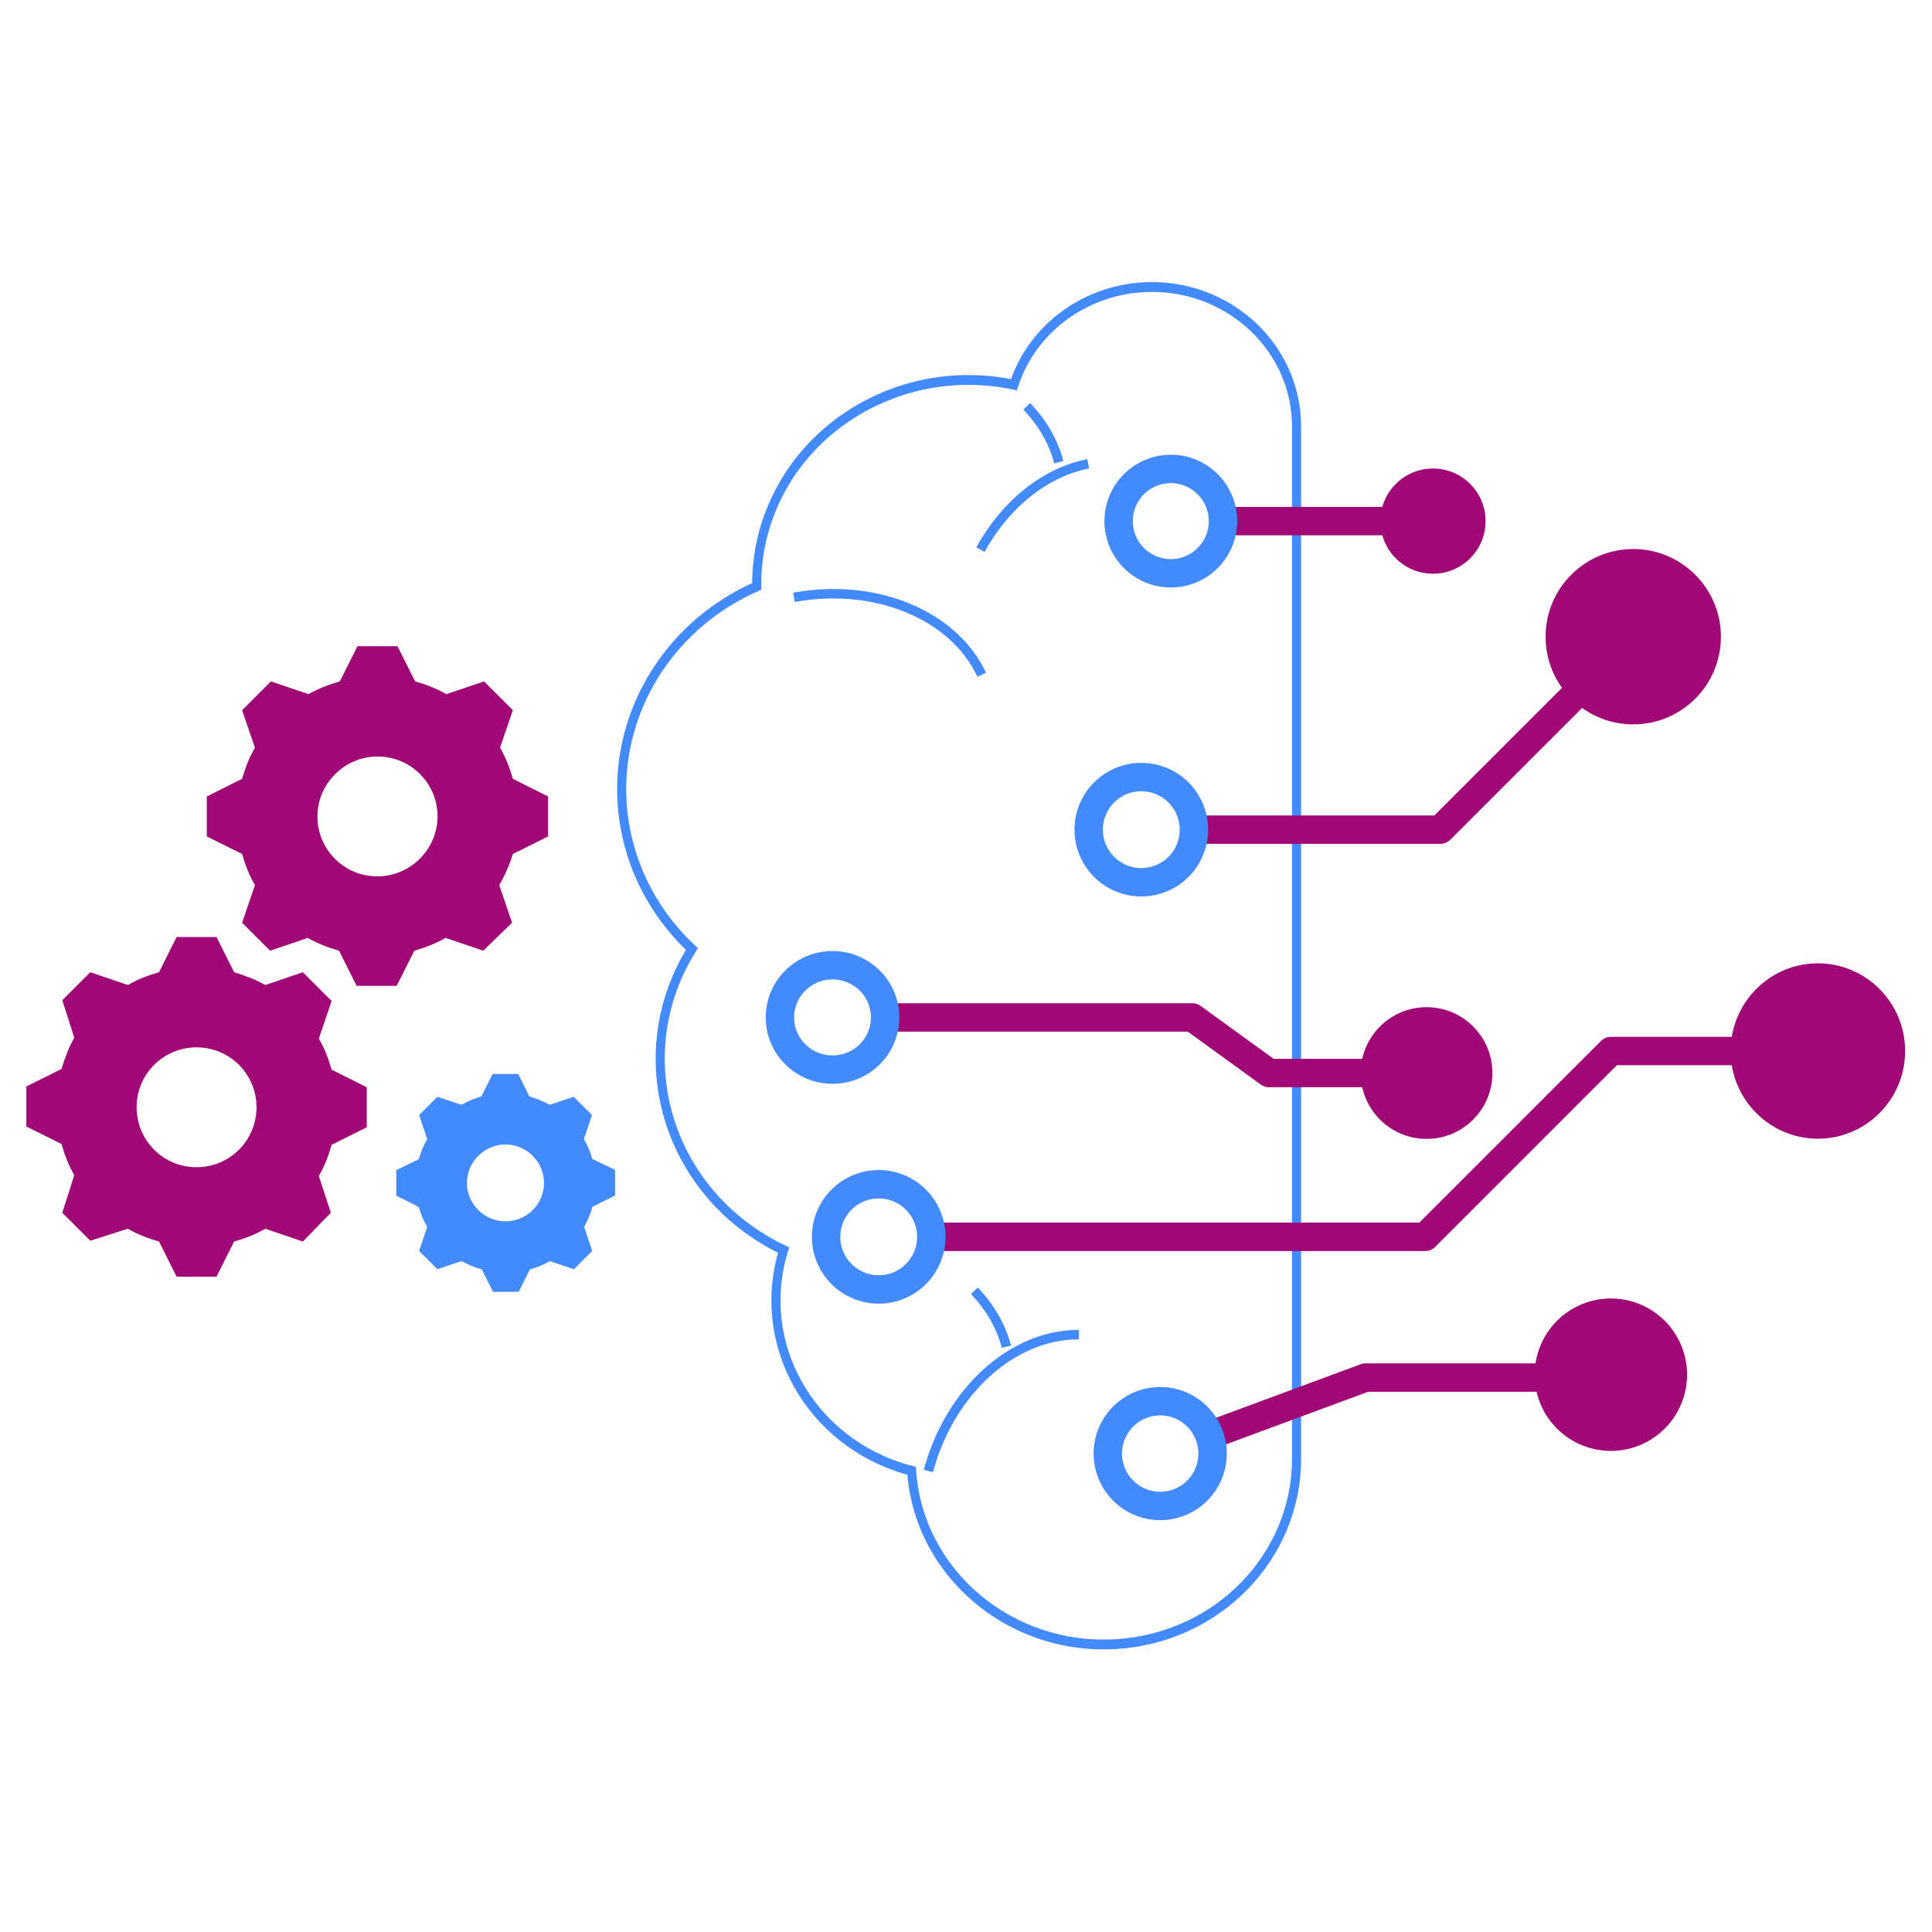
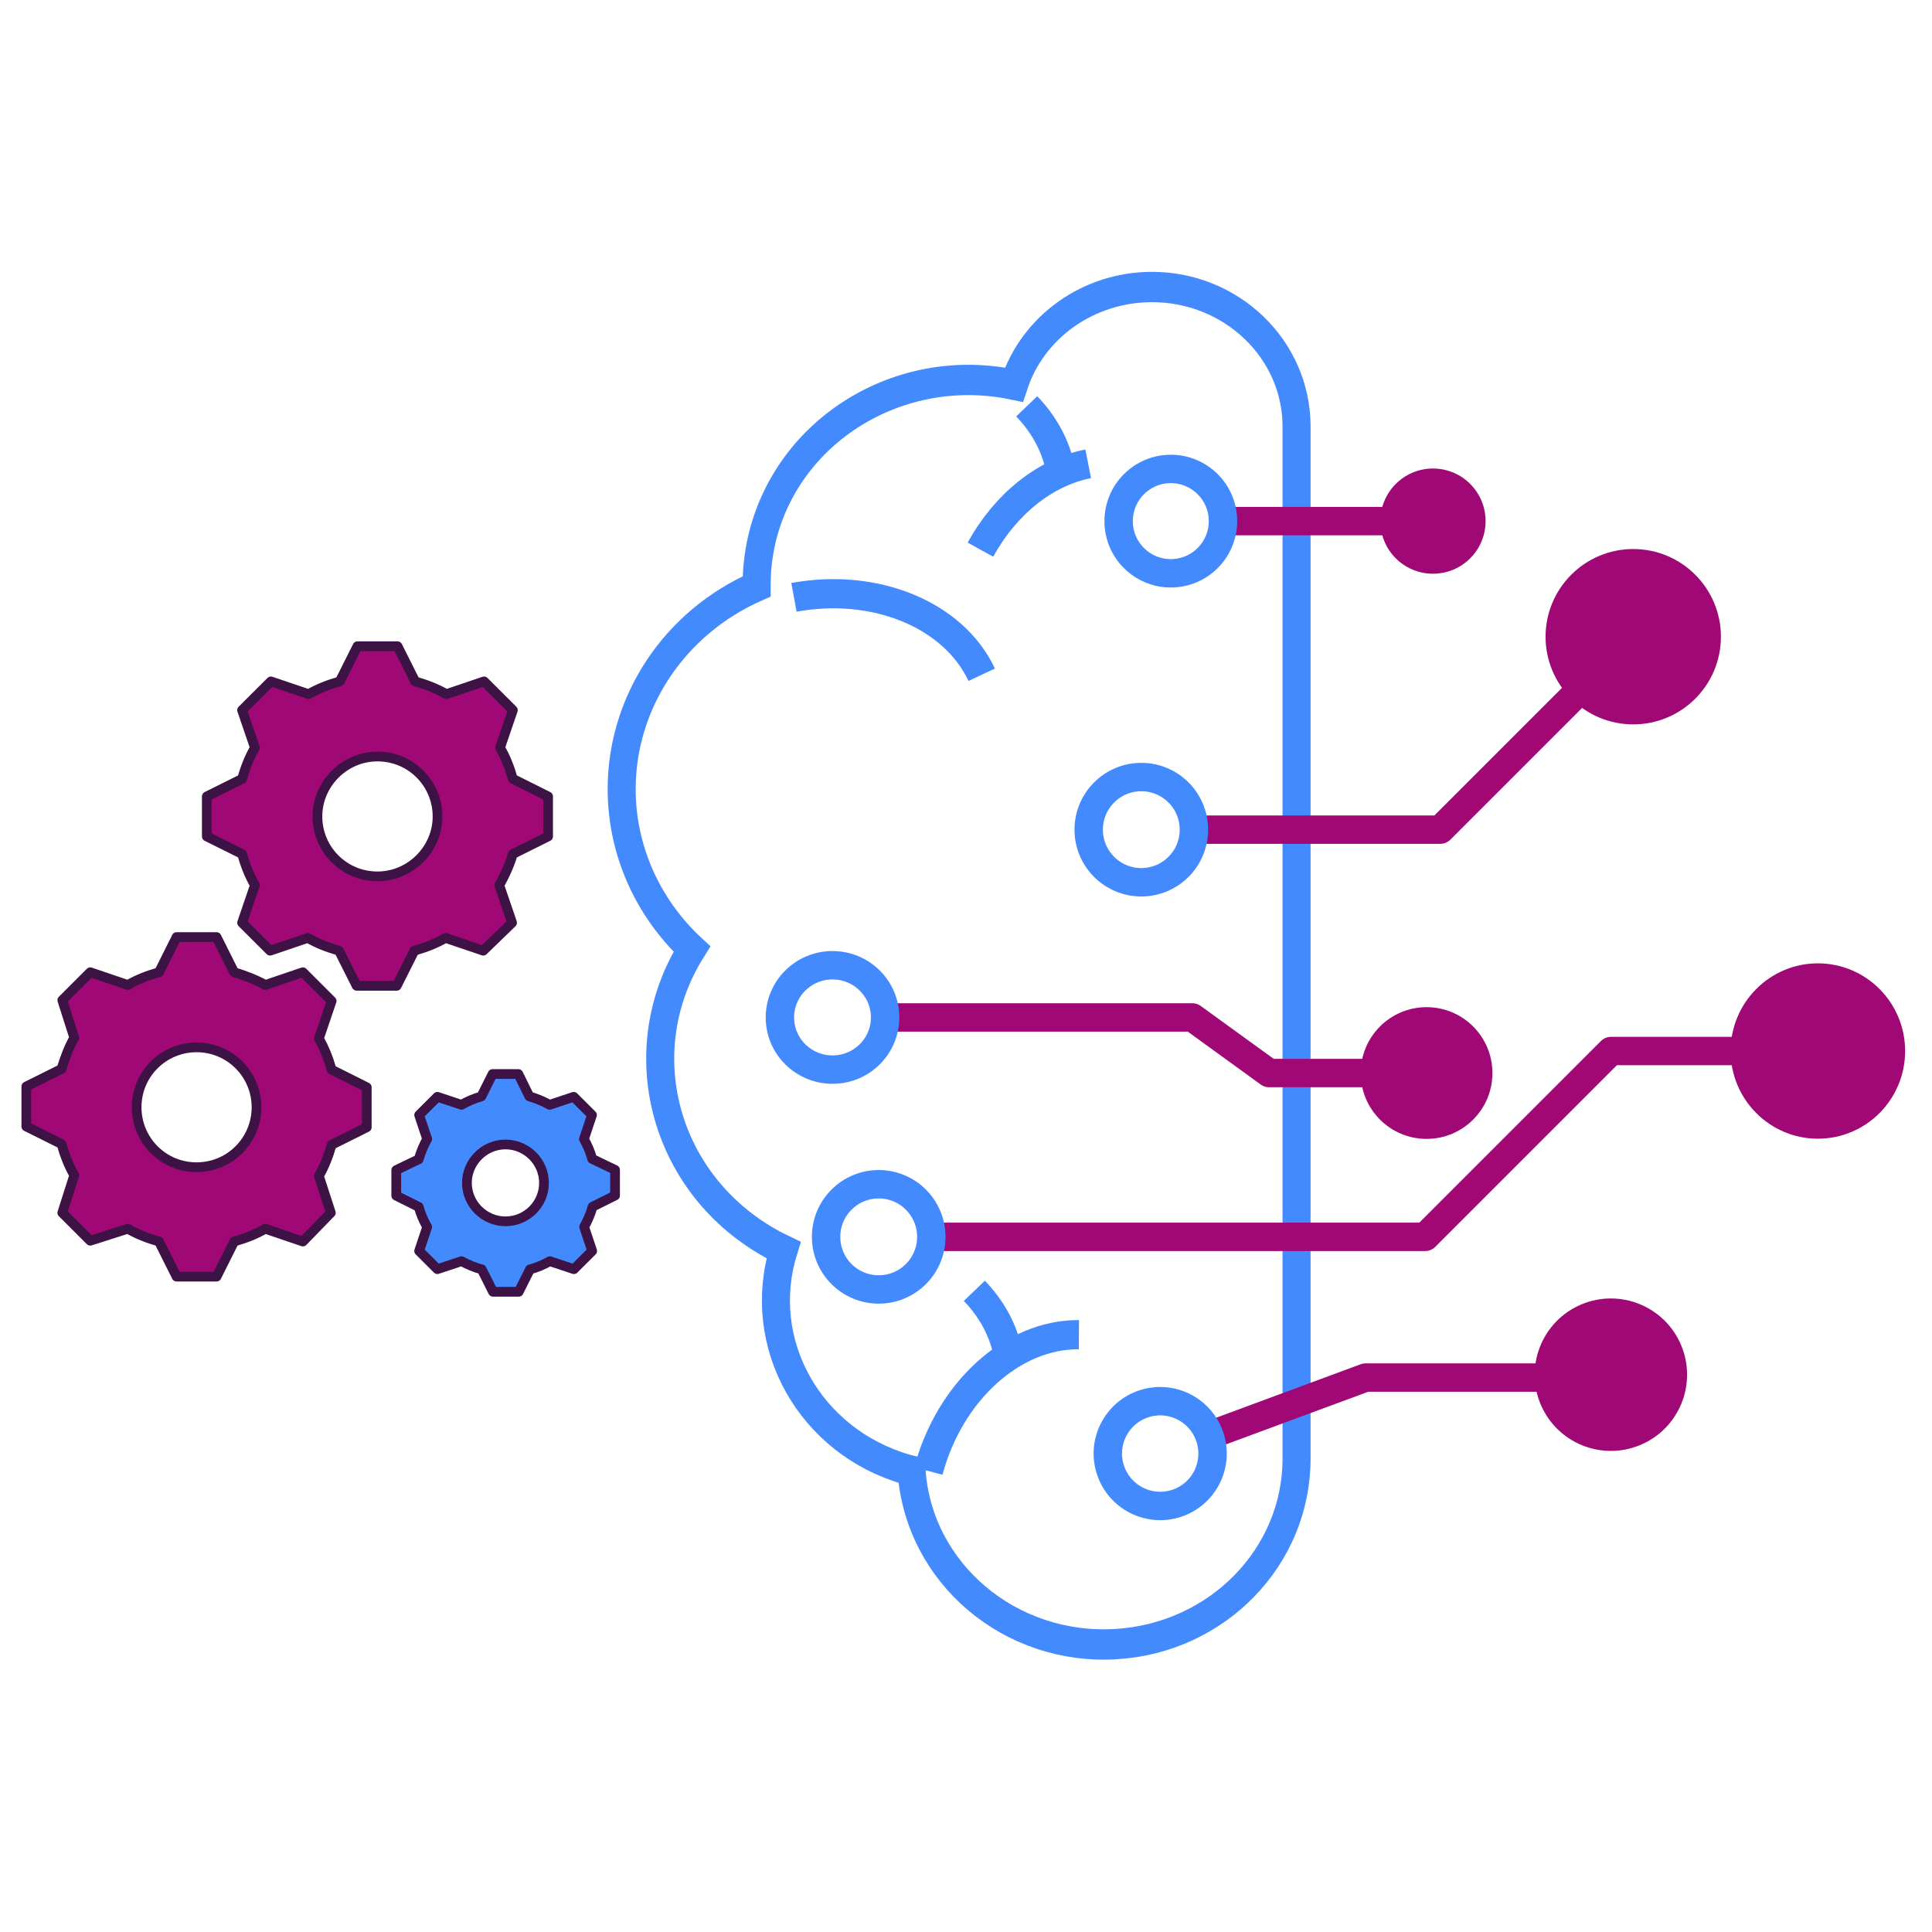
<svg xmlns="http://www.w3.org/2000/svg" width="100%" height="100%" viewBox="0 0 827 827" version="1.1" xml:space="preserve" style="fill-rule:evenodd;clip-rule:evenodd;stroke-miterlimit:8;">
  <g transform="matrix(1,0,0,1,-255.689,-2421.12)">
    <g transform="matrix(1.72648,0,0,1.72648,-1056.86,-1110.17)">
      <g transform="matrix(0.622341,0,0,0.645843,254.808,1717.97)">
        <rect x="812.154" y="506.932" width="769.475" height="741.473" style="fill:none;" />
      </g>
      <g transform="matrix(0.972736,0,0,0.972736,25.6138,62.2928)">
        <g transform="matrix(0.136721,0,0,0.136721,956.621,1996.1)">
          <g transform="matrix(0.0996648,0,0,0.107817,-1423.19,840.294)">
-             <path d="M11128,8737C11128,9780 11602,10778 12442,11503C11264,13246 11896,15511 13852,16560C13951,16614 14053,16663 14157,16709C13617,18323 14647,20021 16458,20502C16489,20510 16520,20518 16551,20525C16681,22296 18397,23638 20384,23521C22280,23411 23755,22006 23752,20312L23752,2468C23752,1136 22540,56 21046,56C19864,57 18819,741 18465,1746C16328,1328 14214,2534 13745,4440C13684,4690 13653,4945 13653,5201L13653,5233C12115,5860 11129,7230 11128,8737Z" style="fill:none;stroke:rgb(68,138,255);stroke-width:170.02px;" />
+             <path d="M11128,8737C11128,9780 11602,10778 12442,11503C11264,13246 11896,15511 13852,16560C13951,16614 14053,16663 14157,16709C13617,18323 14647,20021 16458,20502C16489,20510 16520,20518 16551,20525C16681,22296 18397,23638 20384,23521C22280,23411 23755,22006 23752,20312L23752,2468C23752,1136 22540,56 21046,56C19864,57 18819,741 18465,1746C16328,1328 14214,2534 13745,4440C13684,4690 13653,4945 13653,5201L13653,5233C12115,5860 11129,7230 11128,8737Z" style="fill:none;stroke:rgb(68,138,255);stroke-width:524.36px;" />
          </g>
          <g>
            <g transform="matrix(0.0996648,0,0,0.0996686,-1416.44,867.752)">
-               <path d="M14283,5590C15803,5310 17270,5915 17795,7038" style="fill:none;stroke:rgb(68,138,255);stroke-width:177.11px;" />
+               <path d="M14283,5590C15803,5310 17270,5915 17795,7038" style="fill:none;stroke:rgb(68,138,255);stroke-width:546.22px;" />
            </g>
            <g transform="matrix(0.0996648,0,0,0.0996686,-1423.19,1032.01)">
-               <path d="M16865,20283C17265,18790 18441,17725 19681,17733" style="fill:none;stroke:rgb(68,138,255);stroke-width:177.11px;" />
+               <path d="M16865,20283C17265,18790 18441,17725 19681,17733" style="fill:none;stroke:rgb(68,138,255);stroke-width:546.22px;" />
            </g>
            <g transform="matrix(0.0996648,0,0,0.0996686,-1423.19,1032.01)">
-               <path d="M17725,16913C18021,17221 18226,17578 18325,17958" style="fill:none;stroke:rgb(68,138,255);stroke-width:177.11px;" />
+               <path d="M17725,16913C18021,17221 18226,17578 18325,17958" style="fill:none;stroke:rgb(68,138,255);stroke-width:546.22px;" />
            </g>
            <g transform="matrix(0.0996648,0,0,0.0996686,-1416.44,867.752)">
-               <path d="M17771,4698C18242,3841 18985,3250 19787,3092" style="fill:none;stroke:rgb(68,138,255);stroke-width:177.11px;" />
+               <path d="M17771,4698C18242,3841 18985,3250 19787,3092" style="fill:none;stroke:rgb(68,138,255);stroke-width:546.22px;" />
            </g>
            <g transform="matrix(0.0996648,0,0,0.0996686,-1416.44,867.752)">
-               <path d="M18637,2017C18933,2325 19138,2682 19237,3062" style="fill:none;stroke:rgb(68,138,255);stroke-width:177.11px;" />
+               <path d="M18637,2017C18933,2325 19138,2682 19237,3062" style="fill:none;stroke:rgb(68,138,255);stroke-width:546.22px;" />
            </g>
          </g>
        </g>
        <g>
          <g transform="matrix(0.0136262,0,0,0.0136267,762.041,2130.93)">
            <path d="M25320,2976C25320,2433 25761,1992 26304,1992C26848,1992 27288,2433 27288,2976C27288,3520 26848,3960 26304,3960C25761,3960 25320,3520 25320,2976" style="fill:rgb(160,9,117);" />
          </g>
          <path d="M1070.12,2171.48L1120.46,2171.48" style="fill:none;stroke:rgb(160,9,117);stroke-width:7.24px;stroke-linecap:round;stroke-linejoin:round;stroke-miterlimit:1.5;" />
          <g transform="matrix(0.0136262,0,0,0.0136267,762.041,2131.04)">
            <path d="M20424,2968C20424,2429 20861,1992 21400,1992C21939,1992 22376,2429 22376,2968C22376,3507 21939,3944 21400,3944C20861,3944 20424,3507 20424,2968" style="fill:none;stroke:rgb(68,138,255);stroke-width:531.33px;" />
          </g>
        </g>
        <g>
          <g transform="matrix(0.0136262,0,0,0.0136267,762.041,2137.19)">
            <path d="M24952,12840C24952,12160 25504,11608 26184,11608C26865,11608 27416,12160 27416,12840C27416,13521 26865,14072 26184,14072C25504,14072 24952,13521 24952,12840" style="fill:rgb(160,9,117);" />
          </g>
          <path d="M983.606,2297.99L1059.14,2297.99L1078.69,2312.16L1118.83,2312.16" style="fill:none;stroke:rgb(160,9,117);stroke-width:7.24px;stroke-linecap:round;stroke-linejoin:round;stroke-miterlimit:1.5;" />
          <g transform="matrix(0.0136262,0,0,0.0136267,762.041,2137.19)">
            <path d="M14088,11800C14088,11261 14529,10824 15072,10824C15616,10824 16056,11261 16056,11800C16056,12339 15616,12776 15072,12776C14529,12776 14088,12339 14088,11800" style="fill:none;stroke:rgb(68,138,255);stroke-width:531.33px;" />
          </g>
        </g>
        <g>
          <g transform="matrix(0.0272525,0,0,0.0272536,762.799,2135.83)">
            <path d="M15908,6264C15908,5812 16274,5444 16724,5444C17175,5444 17540,5812 17540,6264C17540,6717 17175,7084 16724,7084C16274,7084 15908,6717 15908,6264" style="fill:rgb(160,9,117);" />
          </g>
          <path d="M994.871,2353.91L1118.48,2353.91L1165.84,2306.55L1218.57,2306.55" style="fill:none;stroke:rgb(160,9,117);stroke-width:7.24px;stroke-linecap:round;stroke-linejoin:round;stroke-miterlimit:1.5;" />
          <g transform="matrix(0.0136262,0,0,0.0136262,762.041,2137.2)">
            <path d="M14952,15904C14952,15361 15393,14920 15936,14920C16480,14920 16920,15361 16920,15904C16920,16448 16480,16888 15936,16888C15393,16888 14952,16448 14952,15904" style="fill:none;stroke:rgb(68,138,255);stroke-width:531.34px;" />
          </g>
        </g>
        <g>
          <g transform="matrix(0.0136262,0,0,0.0136267,766.21,2127.47)">
            <path d="M28104,5392C28104,4487 28839,3752 29744,3752C30650,3752 31384,4487 31384,5392C31384,6298 30650,7032 29744,7032C28839,7032 28104,6298 28104,5392" style="fill:rgb(160,9,117);" />
          </g>
          <path d="M1062.46,2250.12L1122.33,2250.12L1171.51,2200.94" style="fill:none;stroke:rgb(160,9,117);stroke-width:7.24px;stroke-linecap:round;stroke-linejoin:round;stroke-miterlimit:1.5;" />
          <g transform="matrix(0.0136262,0,0,0.0136267,762.041,2126.94)">
            <path d="M19864,9040C19864,8497 20305,8056 20848,8056C21392,8056 21832,8497 21832,9040C21832,9584 21392,10024 20848,10024C20305,10024 19864,9584 19864,9040" style="fill:none;stroke:rgb(68,138,255);stroke-width:531.33px;" />
          </g>
        </g>
        <g>
          <g transform="matrix(0.0136262,0,0,0.0136267,762.041,2137.19)">
            <path d="M29075,17170C29800,16863 30637,17201 30944,17926C31251,18651 30913,19488 30188,19795C29463,20102 28626,19764 28319,19039C28012,18314 28351,17477 29075,17170" style="fill:rgb(160,9,117);" />
          </g>
          <path d="M1065.88,2403.62L1103.29,2389.78L1164.9,2389.78" style="fill:none;stroke:rgb(160,9,117);stroke-width:7.24px;stroke-linecap:round;stroke-linejoin:round;stroke-miterlimit:1.5;" />
          <g transform="matrix(0.0136262,0,0,0.0136262,762.041,2137.2)">
            <path d="M20272,20266C20101,19753 20380,19199 20893,19028C21407,18858 21961,19136 22131,19650C22302,20163 22023,20718 21510,20888C20996,21058 20442,20780 20272,20266" style="fill:none;stroke:rgb(68,138,255);stroke-width:531.34px;" />
          </g>
        </g>
        <g transform="matrix(0.136721,0,0,0.136721,956.621,1996.1)">
          <g transform="matrix(0.0996648,0,0,0.0996686,-1423.19,1032.01)">
-             <path d="M6560,9161C5931,9161 5437,8653 5437,8040C5437,7427 5946,6919 6560,6919C7190,6919 7684,7427 7684,8040C7684,8653 7175,9161 6560,9161ZM9093,7337C9033,7128 8958,6934 8853,6755L9093,6052L8554,5514L7849,5753C7669,5649 7475,5574 7265,5514L6935,4856L6186,4856L5856,5514C5646,5574 5452,5649 5272,5753L4567,5514L4028,6052L4268,6755C4163,6934 4088,7128 4028,7337L3368,7666L3368,8414L4028,8742C4088,8952 4163,9146 4268,9325L4028,10028L4552,10551L5257,10312C5437,10416 5631,10491 5841,10551L6171,11208L6920,11208L7250,10551C7460,10491 7654,10416 7834,10312L8539,10551L9078,10028L8838,9325C8943,9146 9033,8937 9093,8742L9752,8414L9752,7666L9093,7337Z" style="fill:rgb(160,9,117);" />
+             <path d="M6560,9161C5931,9161 5437,8653 5437,8040C5437,7427 5946,6919 6560,6919C7190,6919 7684,7427 7684,8040C7684,8653 7175,9161 6560,9161ZM9093,7337C9033,7128 8958,6934 8853,6755L9093,6052L8554,5514L7849,5753C7669,5649 7475,5574 7265,5514L6935,4856L6186,4856L5856,5514C5646,5574 5452,5649 5272,5753L4567,5514L4028,6052L4268,6755C4163,6934 4088,7128 4028,7337L3368,7666L3368,8414L4028,8742C4088,8952 4163,9146 4268,9325L4028,10028L4552,10551L5257,10312C5437,10416 5631,10491 5841,10551L6171,11208L6920,11208L7250,10551C7460,10491 7654,10416 7834,10312L8539,10551L9078,10028L8838,9325C8943,9146 9033,8937 9093,8742L9752,8414L9752,7666L9093,7337Z" style="fill:rgb(160,9,117);stroke:rgb(61,18,68);stroke-width:182.07px;stroke-linejoin:round;stroke-miterlimit:2;" />
          </g>
          <g transform="matrix(0.0996648,0,0,0.0996686,-1423.19,1032.01)">
-             <path d="M3176,14601C2549,14601 2055,14093 2055,13480C2055,12852 2564,12359 3176,12359C3804,12359 4298,12867 4298,13480C4298,14093 3804,14601 3176,14601ZM5464,12195L5703,11492L5165,10954L4462,11193C4283,11089 4073,11014 3879,10954L3550,10296L2803,10296L2474,10954C2265,11014 2070,11089 1891,11193L1188,10954L665,11477L889,12180C785,12359 710,12568 650,12763L-8,13091L-8,13839L650,14167C710,14377 785,14571 889,14750L665,15453L1188,15976L1891,15752C2070,15856 2265,15931 2474,15991L2803,16648L3550,16648L3879,15991C4088,15931 4283,15856 4462,15752L5165,15991L5688,15453L5464,14765C5568,14586 5643,14392 5703,14182L6360,13854L6360,13106L5703,12777C5643,12568 5568,12374 5464,12195Z" style="fill:rgb(160,9,117);" />
+             <path d="M3176,14601C2549,14601 2055,14093 2055,13480C2055,12852 2564,12359 3176,12359C3804,12359 4298,12867 4298,13480C4298,14093 3804,14601 3176,14601ZM5464,12195L5703,11492L5165,10954L4462,11193C4283,11089 4073,11014 3879,10954L3550,10296L2803,10296L2474,10954C2265,11014 2070,11089 1891,11193L1188,10954L665,11477L889,12180C785,12359 710,12568 650,12763L-8,13091L-8,13839L650,14167C710,14377 785,14571 889,14750L665,15453L1188,15976L1891,15752C2070,15856 2265,15931 2474,15991L2803,16648L3550,16648L3879,15991C4088,15931 4283,15856 4462,15752L5165,15991L5688,15453L5464,14765C5568,14586 5643,14392 5703,14182L6360,13854L6360,13106L5703,12777C5643,12568 5568,12374 5464,12195Z" style="fill:rgb(160,9,117);stroke:rgb(61,18,68);stroke-width:182.07px;stroke-linejoin:round;stroke-miterlimit:2;" />
          </g>
          <g transform="matrix(0.3742,0,0,0.373193,-815.147,2232.88)">
-             <path d="M760,952C655,952 568,866 568,760C568,655 655,568 760,568C866,568 952,655 952,760C952,866 866,952 760,952ZM1192,640C1183,605 1168,572 1151,541L1191,421L1100,330L980,370C948,352 914,338 879,328L824,216L696,216L640,328C605,338 572,352 541,370L421,330L330,421L370,541C352,573 338,607 328,642L216,696L216,824L328,880C338,916 352,949 370,980L330,1100L421,1191L541,1151C573,1168 607,1183 642,1192L698,1304L826,1304L882,1192C917,1183 951,1168 981,1151L1101,1191L1192,1100L1152,980C1170,948 1184,914 1194,879L1306,823L1306,695L1192,640Z" style="fill:rgb(68,138,255);fill-rule:nonzero;" />
+             <path d="M760,952C655,952 568,866 568,760C568,655 655,568 760,568C866,568 952,655 952,760C952,866 866,952 760,952ZM1192,640C1183,605 1168,572 1151,541L1191,421L1100,330L980,370C948,352 914,338 879,328L824,216L696,216L640,328C605,338 572,352 541,370L421,330L330,421L370,541C352,573 338,607 328,642L216,696L216,824L328,880C338,916 352,949 370,980L330,1100L421,1191L541,1151C573,1168 607,1183 642,1192L698,1304L826,1304L882,1192C917,1183 951,1168 981,1151L1101,1191L1192,1100L1152,980C1170,948 1184,914 1194,879L1306,823L1306,695L1192,640Z" style="fill:rgb(68,138,255);fill-rule:nonzero;stroke:rgb(61,18,68);stroke-width:48.56px;stroke-linejoin:round;stroke-miterlimit:2;" />
          </g>
        </g>
      </g>
    </g>
  </g>
</svg>
